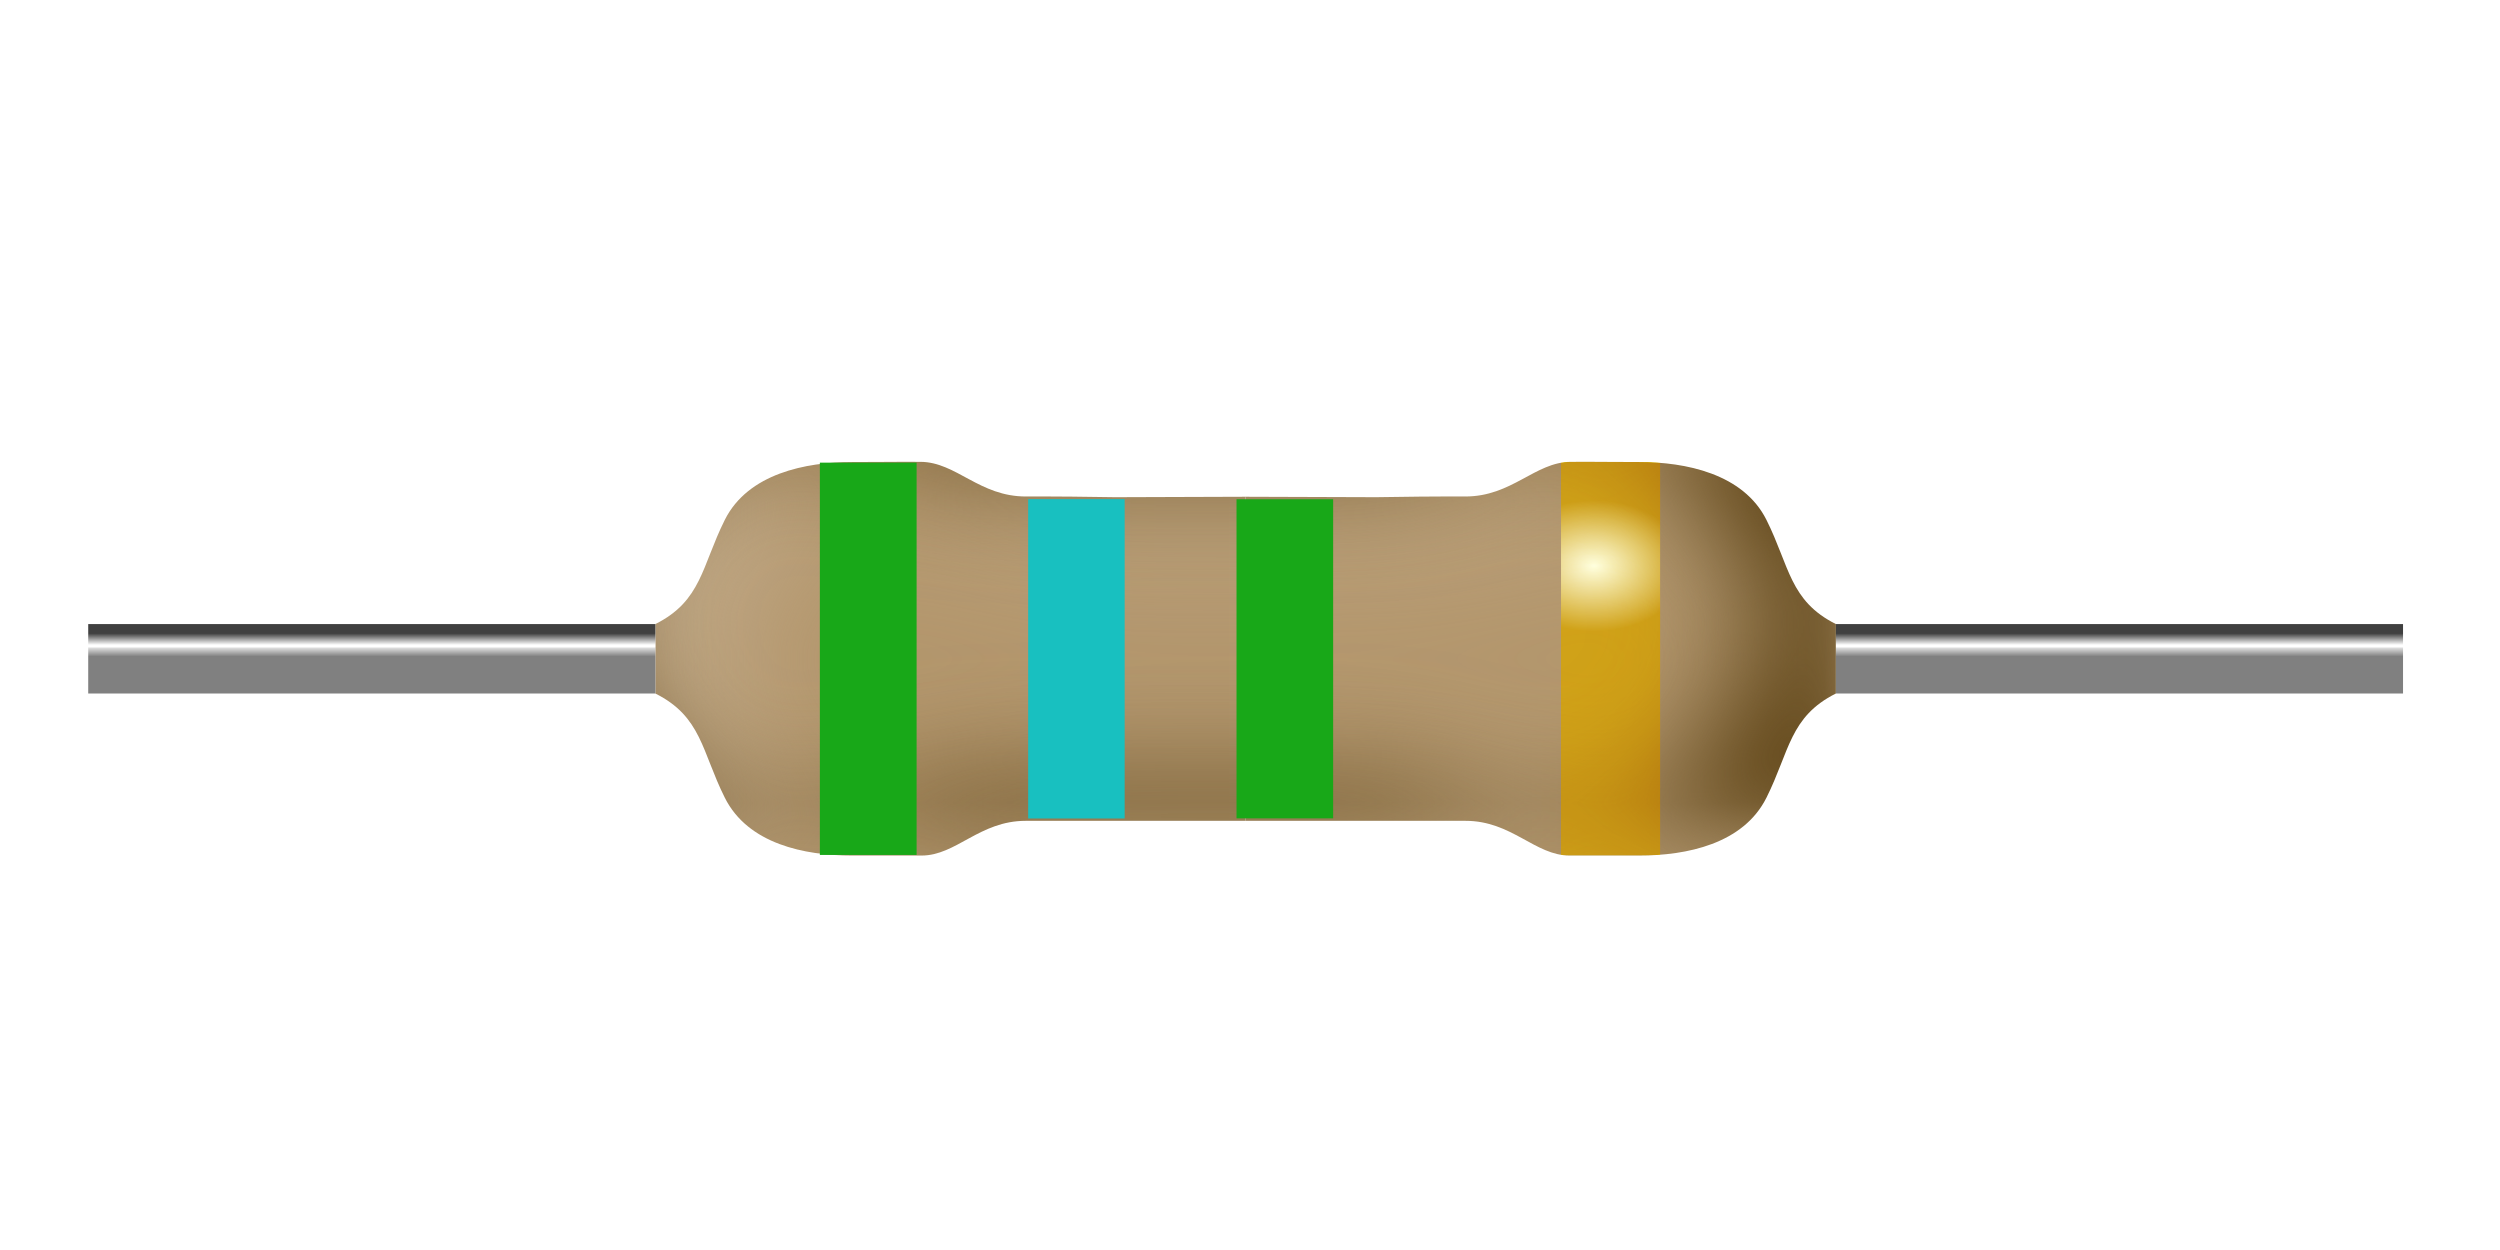
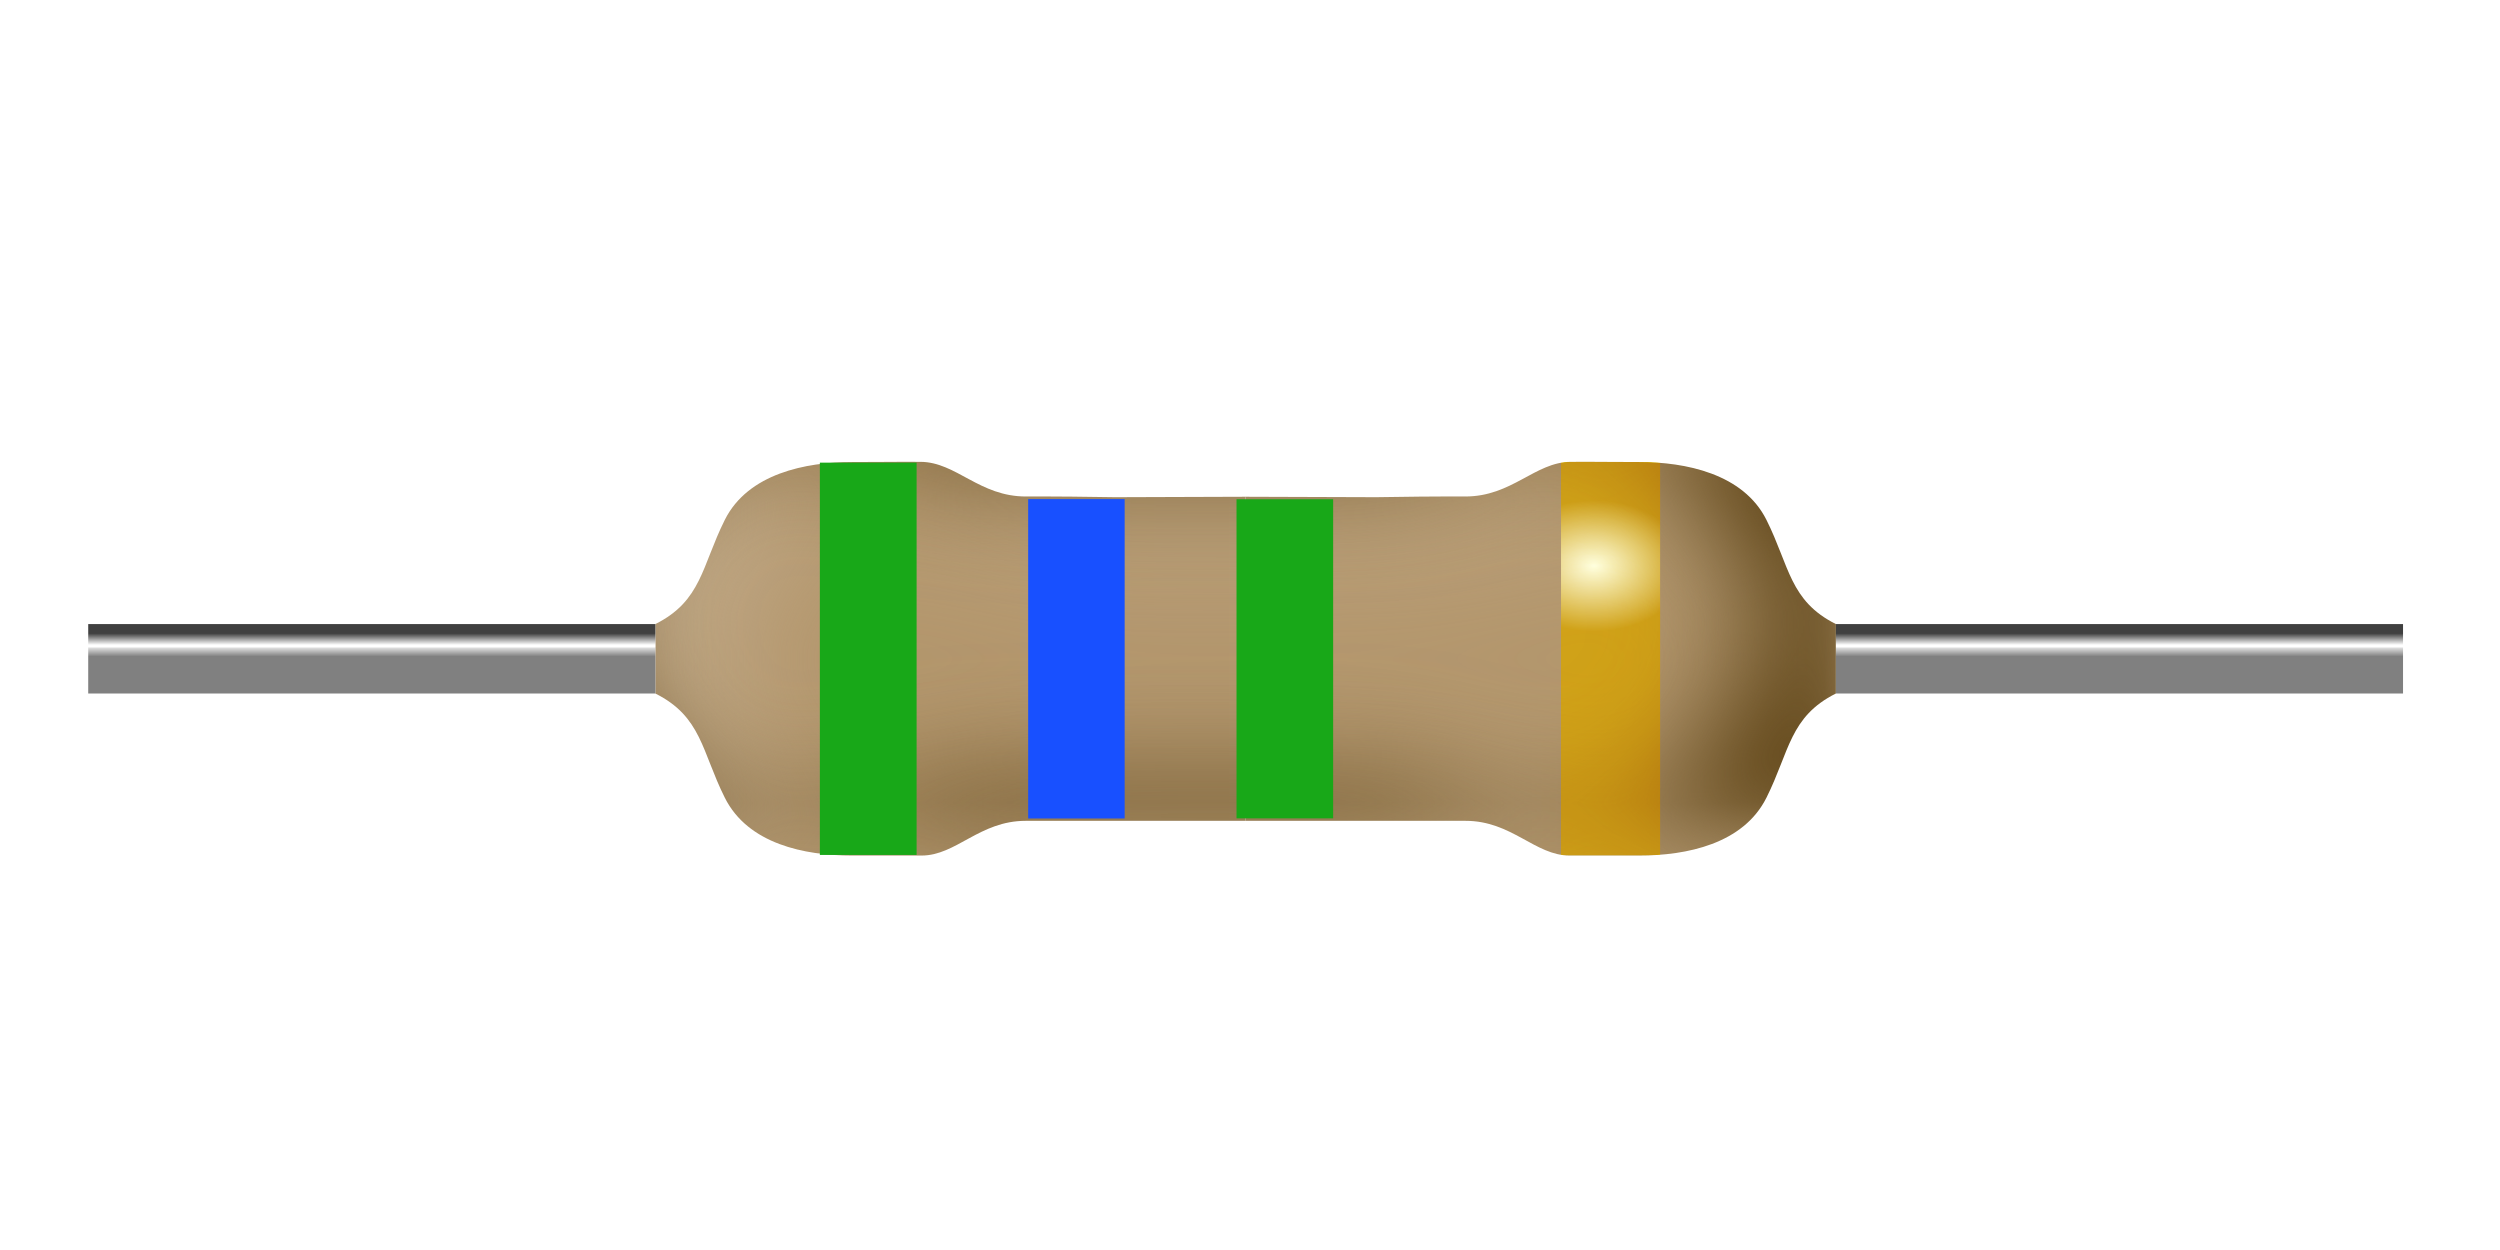
<svg xmlns="http://www.w3.org/2000/svg" xmlns:xlink="http://www.w3.org/1999/xlink" width="108mm" height="54mm" viewBox="0 0 108 54" version="1.1" id="svg8" style="enable-background:new">
  <defs id="defs2">
    <marker style="overflow:visible" id="marker6552" refX="0" refY="0" orient="auto">
      <path transform="scale(-0.6)" d="M 8.719,4.034 -2.207,0.016 8.719,-4.002 c -1.745,2.372 -1.735,5.617 -6e-7,8.035 z" style="fill:#000000;fill-opacity:1;fill-rule:evenodd;stroke:#000000;stroke-width:0.625;stroke-linejoin:round;stroke-opacity:1" id="path6550" />
    </marker>
    <marker orient="auto" refY="0" refX="0" id="marker6446" style="overflow:visible">
      <path id="path6444" style="fill:#000000;fill-opacity:1;fill-rule:evenodd;stroke:#000000;stroke-width:0.625;stroke-linejoin:round;stroke-opacity:1" d="M 8.719,4.034 -2.207,0.016 8.719,-4.002 c -1.745,2.372 -1.735,5.617 -6e-7,8.035 z" transform="scale(-0.6)" />
    </marker>
    <marker orient="auto" refY="0" refX="0" id="Arrow1Lstart" style="overflow:visible">
      <path id="path4851" d="M 0,0 5,-5 -12.5,0 5,5 Z" style="fill:#000000;fill-opacity:1;fill-rule:evenodd;stroke:#000000;stroke-width:1pt;stroke-opacity:1" transform="matrix(0.8,0,0,0.8,10,0)" />
    </marker>
    <marker orient="auto" refY="0" refX="0" id="Arrow2Lend" style="overflow:visible">
      <path id="path4872" style="fill:#000000;fill-opacity:1;fill-rule:evenodd;stroke:#000000;stroke-width:0.625;stroke-linejoin:round;stroke-opacity:1" d="M 8.719,4.034 -2.207,0.016 8.719,-4.002 c -1.745,2.372 -1.735,5.617 -6e-7,8.035 z" transform="matrix(-1.1,0,0,-1.1,-1.1,0)" />
    </marker>
    <linearGradient id="linearGradient7798">
      <stop style="stop-color:#ffffff;stop-opacity:1" offset="0" id="stop7794" />
      <stop style="stop-color:#b08d1c;stop-opacity:1" offset="1" id="stop7796" />
    </linearGradient>
    <linearGradient id="linearGradient5335">
      <stop style="stop-color:#b3966c;stop-opacity:1;" offset="0" id="stop5331" />
      <stop style="stop-color:#b3966c;stop-opacity:1" offset="1" id="stop5333" />
    </linearGradient>
    <linearGradient id="linearGradient4698">
      <stop style="stop-color:#404040;stop-opacity:1" offset="0" id="stop4694" />
      <stop style="stop-color:#ffffff;stop-opacity:1" offset="1" id="stop4696" />
    </linearGradient>
    <linearGradient id="linearGradient4688">
      <stop style="stop-color:#ffffff;stop-opacity:1" offset="0" id="stop4684" />
      <stop style="stop-color:#808080;stop-opacity:1" offset="1" id="stop4686" />
    </linearGradient>
    <filter style="color-interpolation-filters:sRGB" id="filter6573">
      <feFlood flood-opacity="1" flood-color="rgb(205,186,159)" result="flood" id="feFlood6563" />
      <feComposite in="flood" in2="SourceGraphic" operator="out" result="composite1" id="feComposite6565" />
      <feGaussianBlur in="composite1" stdDeviation="7.3" result="blur" id="feGaussianBlur6567" />
      <feOffset dx="0.3" dy="0" result="offset" id="feOffset6569" />
      <feComposite in="offset" in2="SourceGraphic" operator="atop" result="fbSourceGraphic" id="feComposite6571" />
      <feColorMatrix result="fbSourceGraphicAlpha" in="fbSourceGraphic" values="0 0 0 -1 0 0 0 0 -1 0 0 0 0 -1 0 0 0 0 1 0" id="feColorMatrix7727" />
      <feFlood id="feFlood7729" flood-opacity="1" flood-color="rgb(91,64,17)" result="flood" in="fbSourceGraphic" />
      <feComposite in2="fbSourceGraphic" id="feComposite7731" in="flood" operator="out" result="composite1" />
      <feGaussianBlur id="feGaussianBlur7733" in="composite1" stdDeviation="5.208" result="blur" />
      <feOffset id="feOffset7735" dx="-6.3" dy="-3.1" result="offset" />
      <feComposite in2="fbSourceGraphic" id="feComposite7737" in="offset" operator="atop" result="composite2" />
    </filter>
    <linearGradient xlink:href="#linearGradient5335" id="linearGradient7741" gradientUnits="userSpaceOnUse" x1="96" y1="199" x2="96" y2="235" gradientTransform="translate(16,33.99997)" />
    <linearGradient xlink:href="#linearGradient5335" id="linearGradient7743" gradientUnits="userSpaceOnUse" x1="96" y1="199" x2="96" y2="235" gradientTransform="translate(-16,33.99997)" />
    <radialGradient xlink:href="#linearGradient7798" id="radialGradient7800" cx="116.458" cy="188.684" fx="116.458" fy="188.684" r="3" gradientTransform="matrix(-1.333346,-1.33333,1.333329,-1.333345,28.70041,581.8578)" gradientUnits="userSpaceOnUse" />
    <filter style="color-interpolation-filters:sRGB" id="filter8308">
      <feFlood flood-opacity="1" flood-color="rgb(0,0,0)" result="flood" id="feFlood8298" />
      <feComposite in="SourceGraphic" in2="flood" operator="out" result="composite1" id="feComposite8300" />
      <feGaussianBlur in="composite1" stdDeviation="104.7" result="blur" id="feGaussianBlur8302" />
      <feOffset dx="-6.25" dy="-3.1" result="offset" id="feOffset8304" />
      <feComposite in="offset" in2="SourceGraphic" operator="atop" result="composite2" id="feComposite8306" />
    </filter>
    <filter style="color-interpolation-filters:sRGB" id="filter8904">
      <feBlend mode="overlay" in2="BackgroundImage" id="feBlend8906" />
    </filter>
    <linearGradient xlink:href="#linearGradient5335" id="linearGradient3764" gradientUnits="userSpaceOnUse" gradientTransform="translate(-16,33.99997)" x1="96" y1="199" x2="96" y2="235" />
    <linearGradient xlink:href="#linearGradient4688" id="linearGradient3766" gradientUnits="userSpaceOnUse" gradientTransform="translate(-15,-0.1959616)" x1="16" y1="182" x2="16" y2="183" />
    <linearGradient xlink:href="#linearGradient4698" id="linearGradient3768" gradientUnits="userSpaceOnUse" gradientTransform="translate(-15,-0.1959616)" x1="16" y1="181" x2="16" y2="182" />
  </defs>
  <g id="layer1" transform="translate(-60,-139.196)">
    <g style="fill:url(#linearGradient7743);fill-opacity:1;stroke:none;filter:url(#filter6573)" id="g4592" transform="matrix(0.5,0,0,0.5,66.2776,76.20425)">
      <path style="opacity:1;vector-effect:none;fill:url(#linearGradient3764);fill-opacity:1;stroke:none;stroke-width:0.36;stroke-linecap:round;stroke-linejoin:round;stroke-miterlimit:4;stroke-dasharray:none;stroke-dashoffset:0;stroke-opacity:0.473" d="m 95.067,196.903 c -3.757,-0.013 -15,3e-5 -19,3e-5 -4,0 -6,3 -9,3 -3,0 -6,0 -6,0 -4.109,0 -9,-1 -11,-5 -2,-4 -2,-7 -6,-9 v -3 -3 c 4,-2 4,-5 6,-9 2,-4 7,-5 11,-5 4,0 3,-0.031 5.911,-0.016 3.089,0.016 5.089,3.016 9.142,2.993 1.947,-0.011 5.947,0.023 7.677,0.062 3.757,-0.013 7.513,-0.026 11.27,-0.039" id="use4554" />
      <use style="fill:url(#linearGradient7741);fill-opacity:1;stroke:none" transform="matrix(-1,0,0,1,190.1336,-3e-5)" height="100%" width="100%" id="use5307" xlink:href="#use4554" y="0" x="0" />
    </g>
    <g transform="matrix(0.5,0,0,0.5,66.31101,76.15578)" id="g8164">
      <g id="g4704" style="display:inline">
        <rect y="182" x="-5" height="4" width="49" id="rect4594" style="opacity:1;vector-effect:none;fill:url(#linearGradient3766);fill-opacity:1;stroke:none;stroke-width:0.17;stroke-linecap:round;stroke-linejoin:round;stroke-miterlimit:4;stroke-dasharray:none;stroke-dashoffset:0.643;stroke-opacity:0.473" />
        <rect y="180" x="-5" height="2" width="49" id="rect4594-9" style="opacity:1;vector-effect:none;fill:url(#linearGradient3768);fill-opacity:1;stroke:none;stroke-width:0.17;stroke-linecap:round;stroke-linejoin:round;stroke-miterlimit:4;stroke-dasharray:none;stroke-dashoffset:0.643;stroke-opacity:0.473" />
      </g>
      <use x="0" y="0" xlink:href="#g4704" id="use4706" width="100%" height="100%" transform="translate(151)" style="display:inline" />
    </g>
    <rect style="vector-effect:none;fill:url(#radialGradient7800);fill-opacity:1;stroke:none;stroke-width:0.17;stroke-linecap:round;stroke-linejoin:round;stroke-miterlimit:4;stroke-dasharray:none;stroke-dashoffset:0.643;stroke-opacity:1;filter:url(#filter8904)" id="rect7747-1-3-1" width="6" height="34" x="123" y="166" transform="matrix(0.7135041,0,0,0.5003677,39.67537,76.07641)" />
    <rect style="vector-effect:none;fill:#18a818;fill-opacity:1;stroke:none;stroke-width:0.17;stroke-linecap:round;stroke-linejoin:round;stroke-miterlimit:4;stroke-dasharray:none;stroke-dashoffset:0.643;stroke-opacity:1;filter:url(#filter8308)" id="rect7747" width="6" height="28" x="96" y="169" transform="matrix(0.6958142,0,0,0.4923681,46.61933,77.55239)" />
-     <rect style="vector-effect:none;fill:#18c0c0;fill-opacity:1;stroke:none;stroke-width:0.17;stroke-linecap:round;stroke-linejoin:round;stroke-miterlimit:4;stroke-dasharray:none;stroke-dashoffset:0.643;stroke-opacity:1;filter:url(#filter8308)" id="rect7747-1" width="6" height="28" x="78" y="169" transform="matrix(0.6947202,0,0,0.4927665,50.22865,77.47951)" />
+     <rect style="vector-effect:none;fill:#1850ff;fill-opacity:1;stroke:none;stroke-width:0.17;stroke-linecap:round;stroke-linejoin:round;stroke-miterlimit:4;stroke-dasharray:none;stroke-dashoffset:0.643;stroke-opacity:1;filter:url(#filter8308)" id="rect7747-1" width="6" height="28" x="78" y="169" transform="matrix(0.6947202,0,0,0.4927665,50.22865,77.47951)" />
    <rect style="vector-effect:none;fill:#18a818;fill-opacity:1;stroke:none;stroke-width:0.17;stroke-linecap:round;stroke-linejoin:round;stroke-miterlimit:4;stroke-dasharray:none;stroke-dashoffset:0.643;stroke-opacity:1;filter:url(#filter8308)" id="rect7747-1-3" width="6" height="34" x="61" y="166" transform="matrix(0.6965847,0,0,0.4984398,52.92629,76.4413)" />
    <g id="g6894" transform="translate(-2,-0.8040437)" />
  </g>
</svg>
